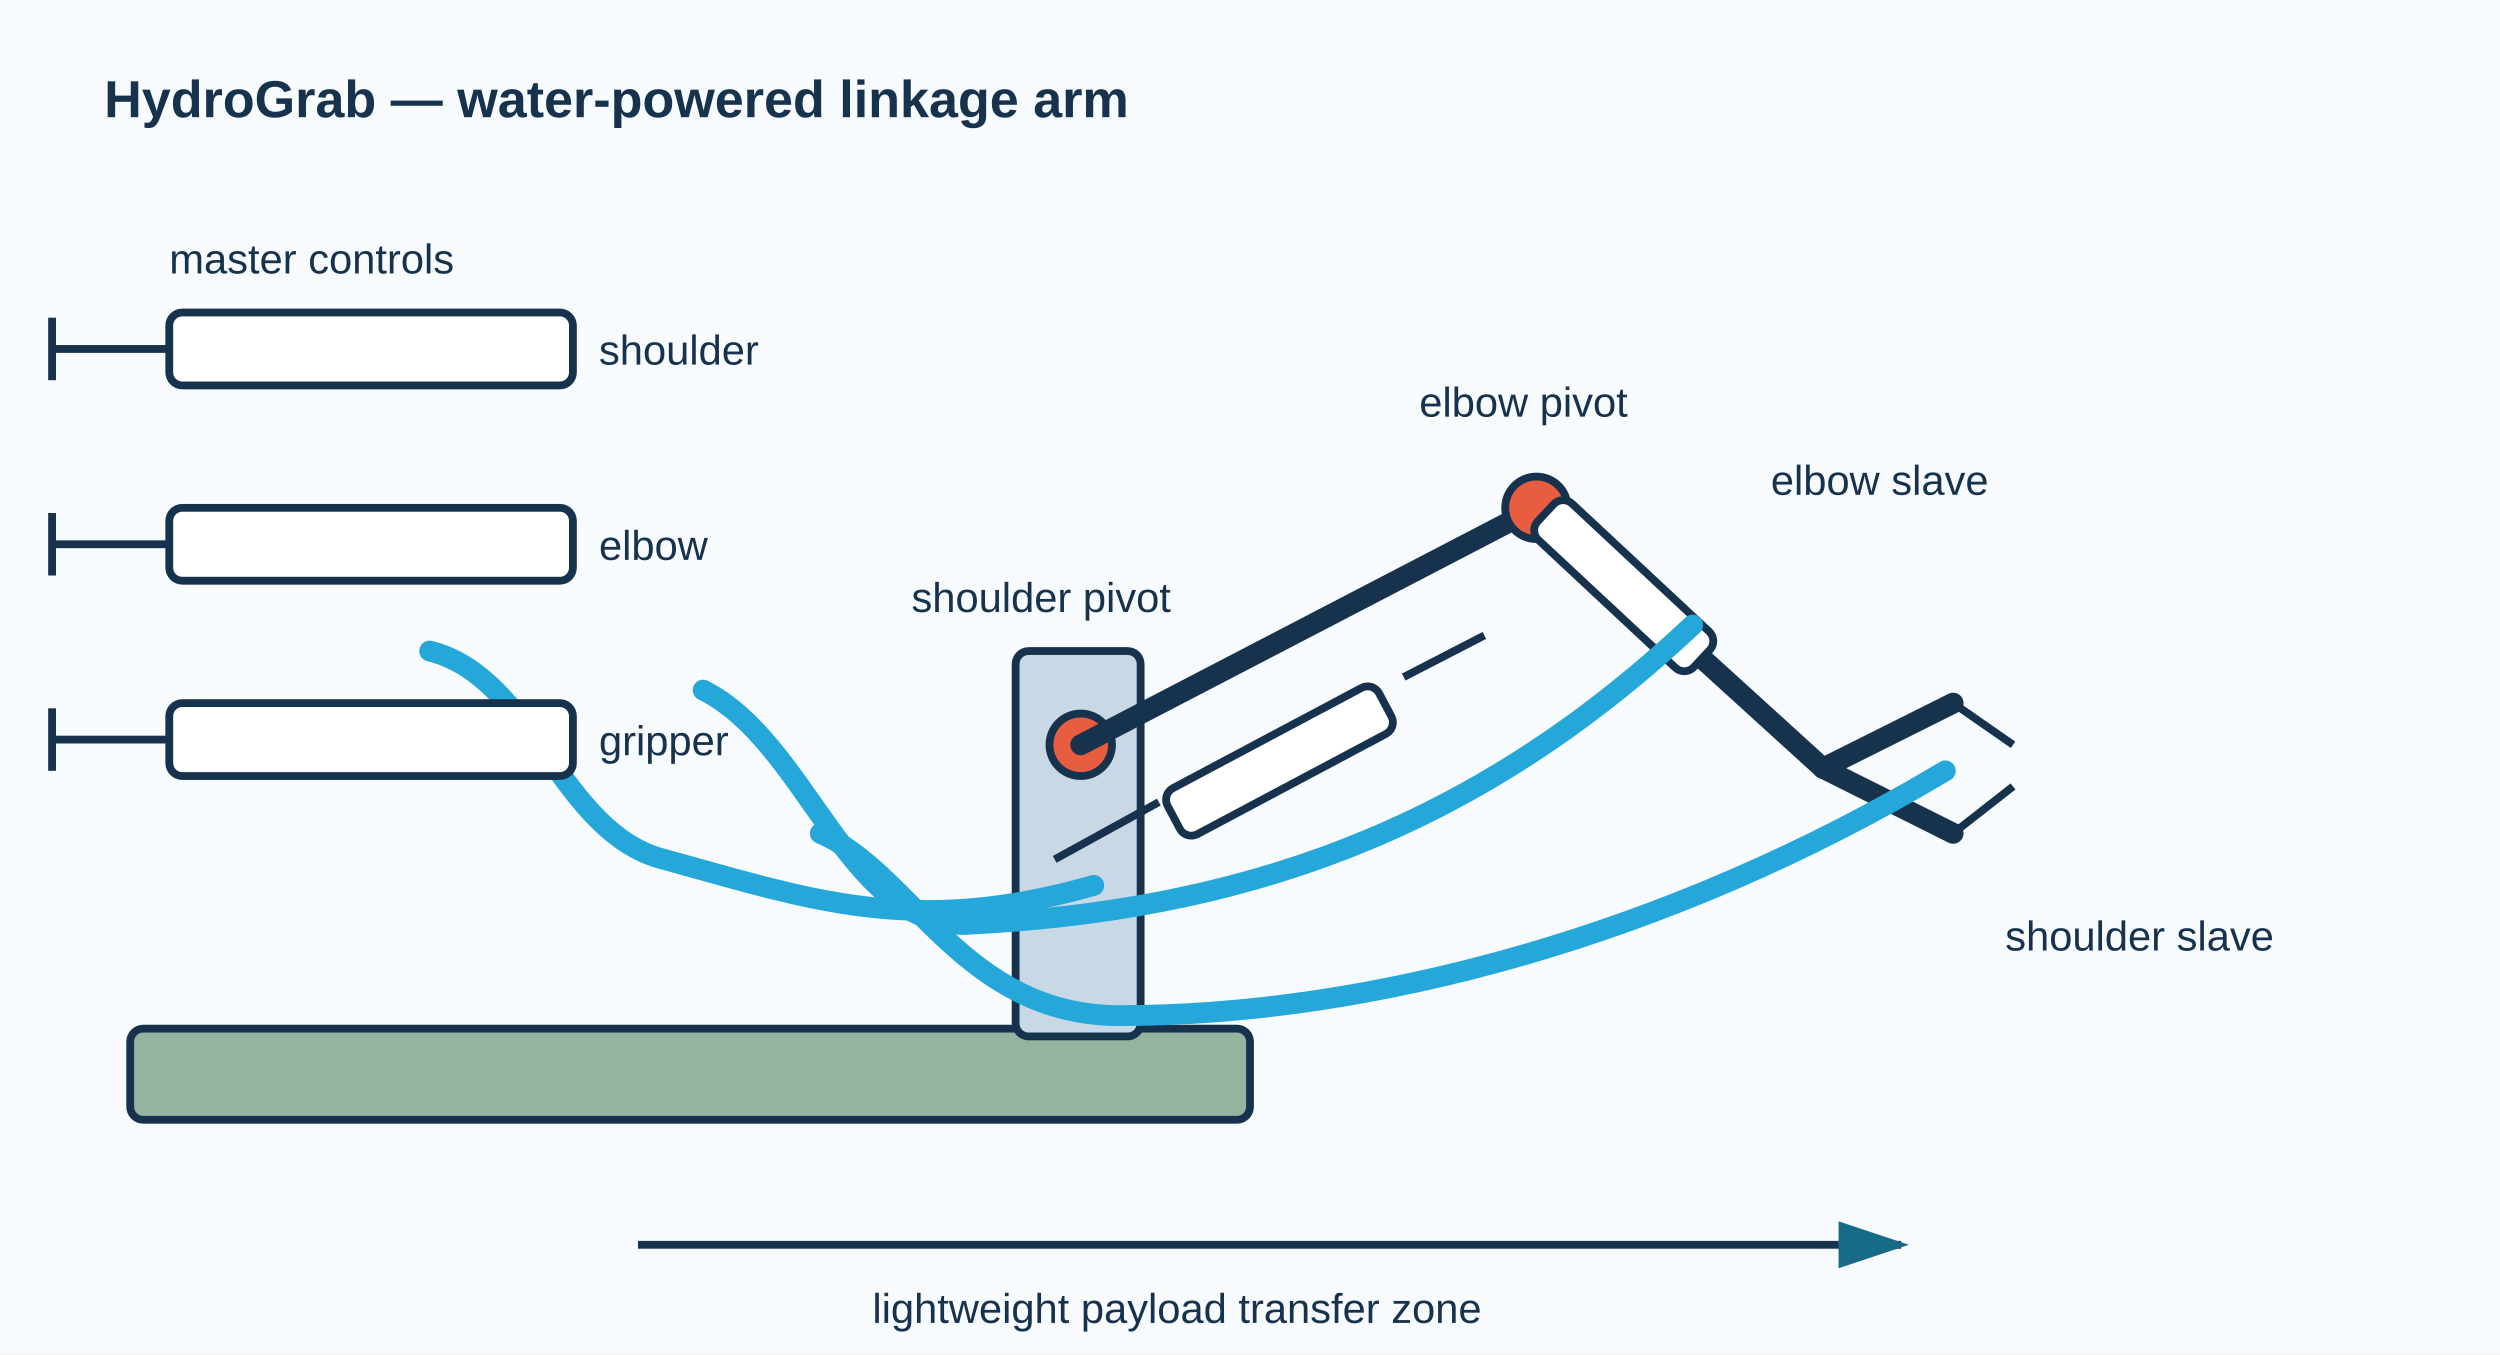
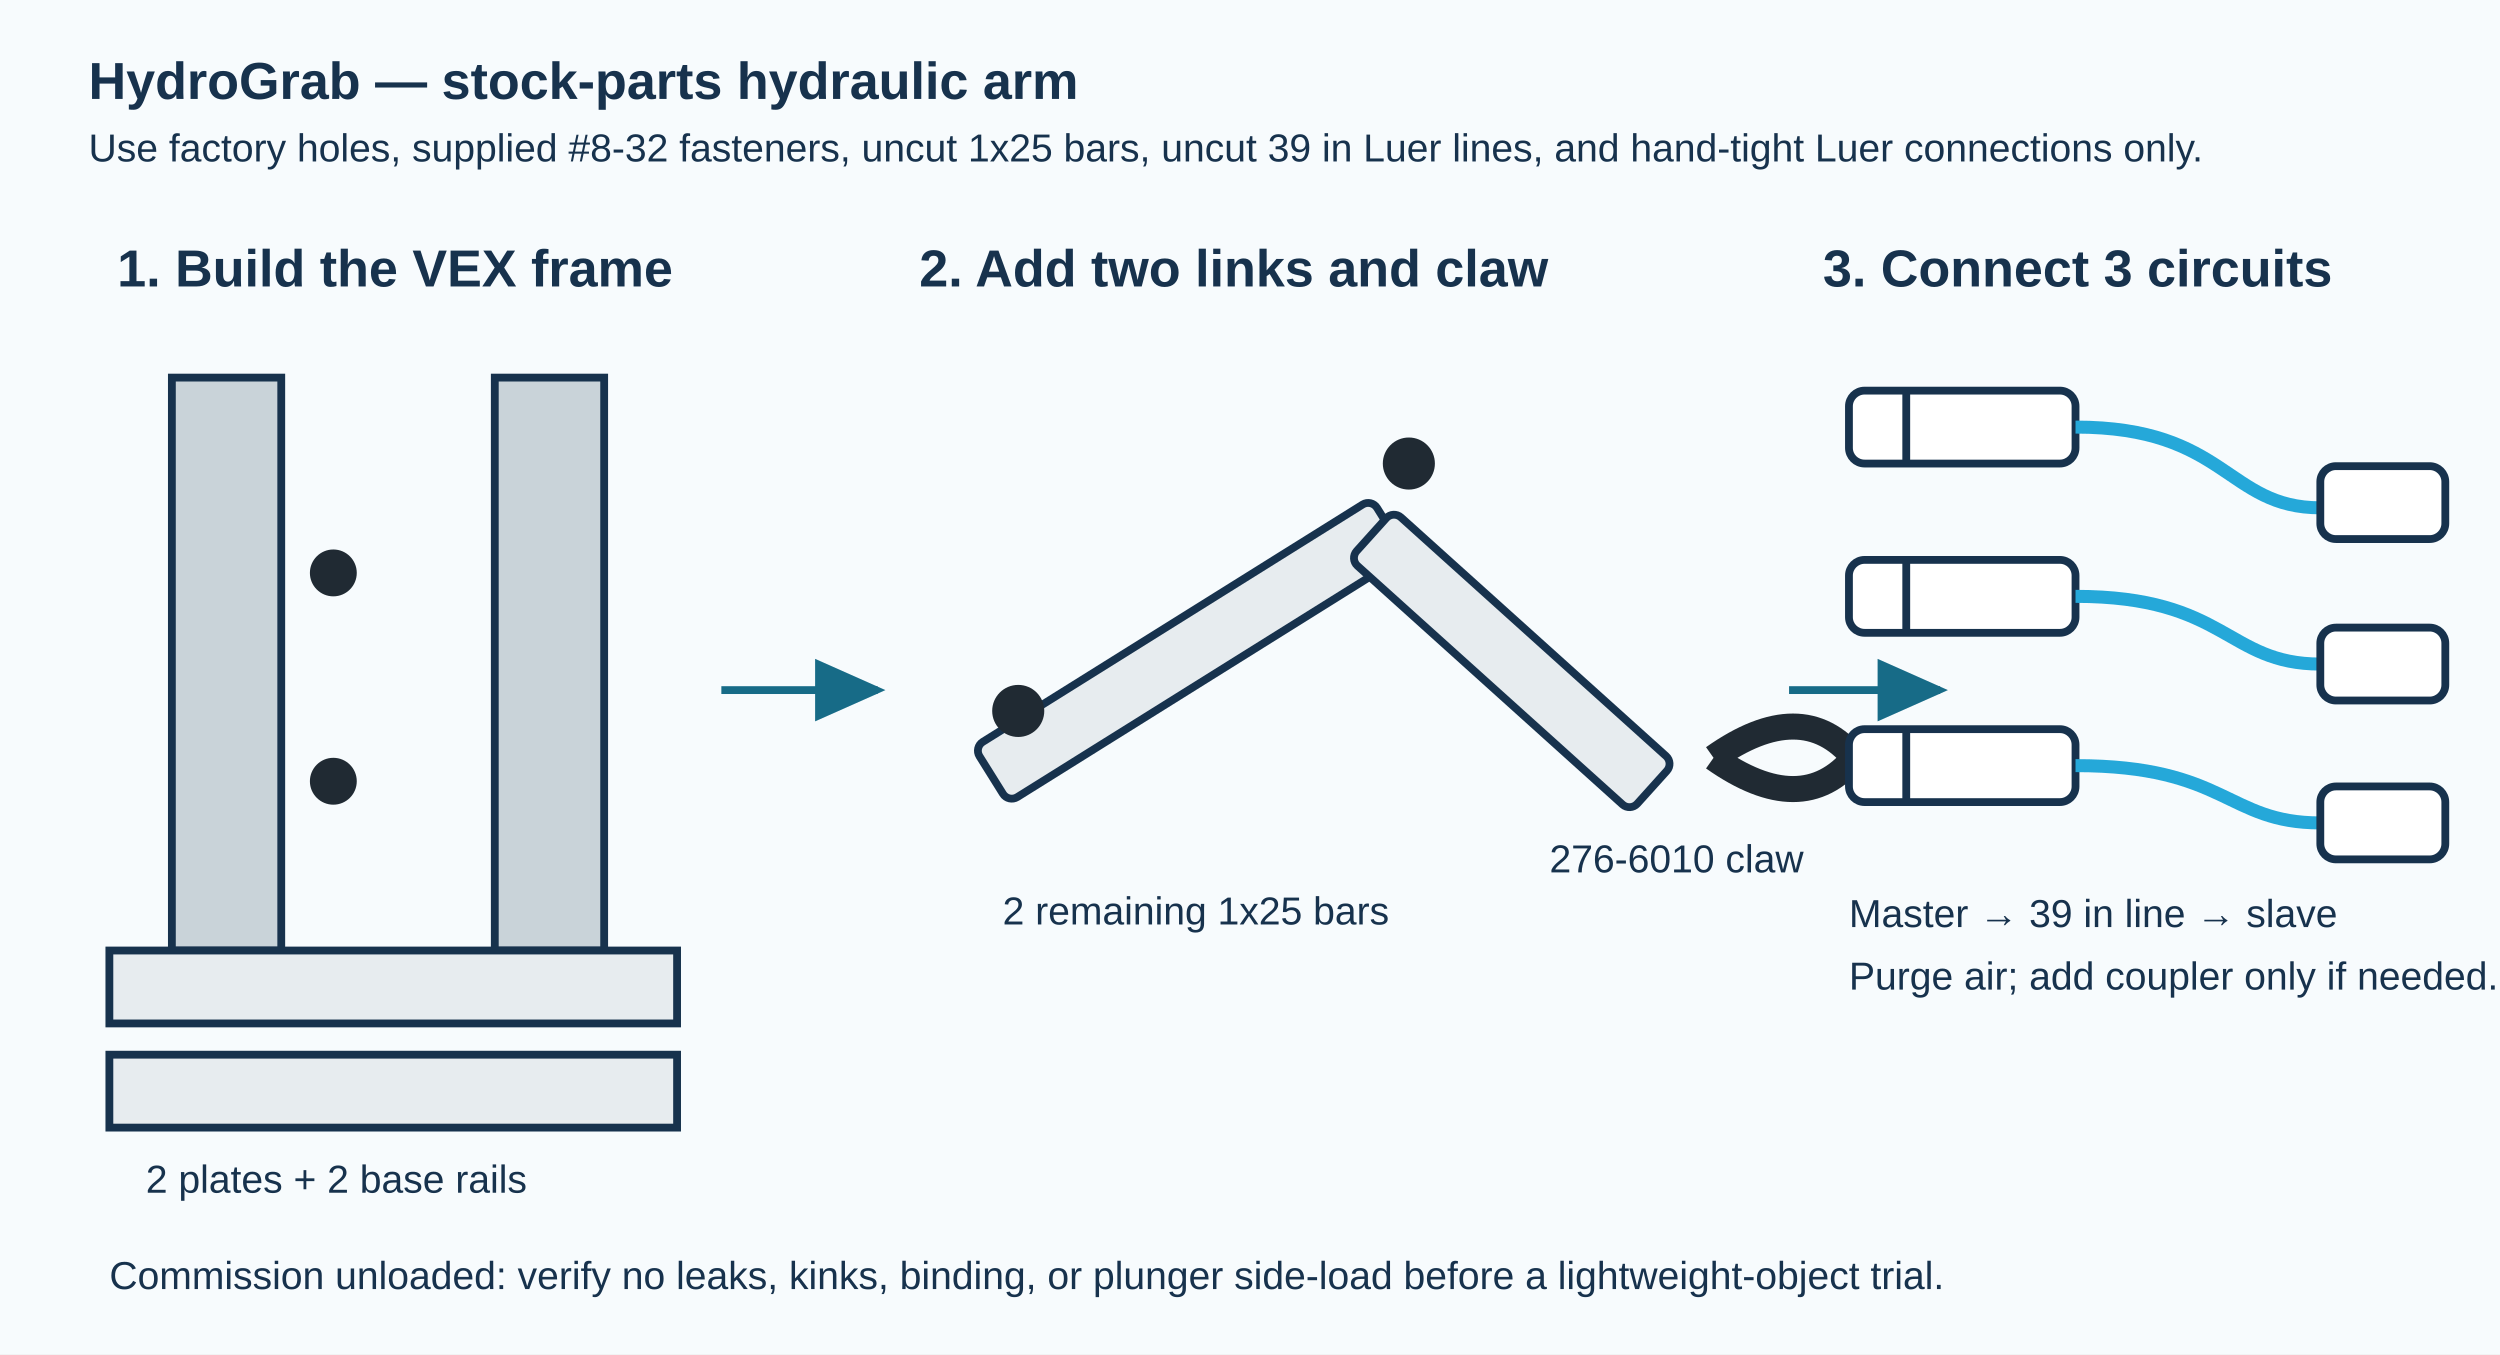
<svg xmlns="http://www.w3.org/2000/svg" width="960" height="520" viewBox="0 0 960 520" role="img" aria-labelledby="title desc">
  <defs>
-     <marker id="arrow" markerWidth="10" markerHeight="10" refX="8" refY="3" orient="auto">
-       <path d="M0,0 L9,3 L0,6 Z" fill="#176b87" />
+     <marker id="a" markerWidth="9" markerHeight="9" refX="8" refY="4" orient="auto">
+       <path d="M0 0L9 4L0 8Z" fill="#176b87" />
    </marker>
-     <style>text{font-family:Arial,sans-serif;fill:#17324d}.label{font-size:20px;font-weight:700}.small{font-size:16px}.line{stroke:#17324d;stroke-width:8;stroke-linecap:round}.thin{stroke:#17324d;stroke-width:3}.water{stroke:#25a8d9;stroke-width:8;fill:none;stroke-linecap:round}.arm{fill:#f2b134;stroke:#17324d;stroke-width:4}.syringe{fill:#fff;stroke:#17324d;stroke-width:3}.pivot{fill:#e85d3f;stroke:#17324d;stroke-width:3}</style>
+     <style>text{font-family:Arial,sans-serif;fill:#17324d}.t{font-size:20px;font-weight:bold}.s{font-size:15px}.p{fill:#c9d3d9;stroke:#17324d;stroke-width:3}.b{fill:#e7ecef;stroke:#17324d;stroke-width:3}.n{fill:#202a33}.q{fill:#fff;stroke:#17324d;stroke-width:3}.w{fill:none;stroke:#25a8d9;stroke-width:5}.d{stroke:#176b87;stroke-width:3;fill:none;marker-end:url(#a)}</style>
  </defs>
  <rect width="960" height="520" fill="#f7fbfd" />
-   <text x="40" y="45" class="label">HydroGrab — water-powered linkage arm</text>
-   <rect x="50" y="395" width="430" height="35" rx="5" fill="#94b49f" stroke="#17324d" stroke-width="3" />
-   <rect x="390" y="250" width="48" height="148" rx="5" fill="#c8d8e4" stroke="#17324d" stroke-width="3" />
-   <circle cx="415" cy="286" r="12" class="pivot" />
-   <path d="M415 286 L590 195 L700 295" class="line" fill="none" />
-   <circle cx="590" cy="195" r="12" class="pivot" />
-   <path d="M700 295 L750 270 M700 295 L750 320" class="line" fill="none" />
-   <path d="M750 270 L773 286 M750 320 L773 302" class="thin" fill="none" />
-   <text x="545" y="160" class="small">elbow pivot</text>
-   <text x="350" y="235" class="small">shoulder pivot</text>
-   <rect x="446" y="305" width="92" height="20" rx="5" class="syringe" transform="rotate(-28 446 305)" />
-   <line x1="445" y1="308" x2="405" y2="330" class="thin" />
-   <line x1="539" y1="260" x2="570" y2="244" class="thin" />
-   <text x="770" y="365" class="small">shoulder slave</text>
-   <rect x="600" y="190" width="82" height="19" rx="5" class="syringe" transform="rotate(43 600 190)" />
-   <text x="680" y="190" class="small">elbow slave</text>
-   <path d="M420 340 C350 360 310 345 255 330 C215 320 205 260 165 250" class="water" />
-   <path d="M650 240 C565 320 475 350 370 355 C325 355 310 285 270 265" class="water" />
-   <path d="M747 296 C640 360 525 390 430 390 C370 390 350 335 315 320" class="water" />
-   <g transform="translate(65 120)">
-     <rect x="0" y="0" width="155" height="28" rx="5" class="syringe" />
-     <line x1="-45" y1="14" x2="0" y2="14" class="thin" />
-     <line x1="-45" y1="2" x2="-45" y2="26" class="thin" />
-     <rect x="0" y="75" width="155" height="28" rx="5" class="syringe" />
-     <line x1="-45" y1="89" x2="0" y2="89" class="thin" />
-     <line x1="-45" y1="77" x2="-45" y2="101" class="thin" />
-     <rect x="0" y="150" width="155" height="28" rx="5" class="syringe" />
-     <line x1="-45" y1="164" x2="0" y2="164" class="thin" />
-     <line x1="-45" y1="152" x2="-45" y2="176" class="thin" />
-     <text x="0" y="-15" class="small">master controls</text>
-     <text x="165" y="20" class="small">shoulder</text>
-     <text x="165" y="95" class="small">elbow</text>
-     <text x="165" y="170" class="small">gripper</text>
+   <text x="34" y="38" class="t">HydroGrab — stock-parts hydraulic arm</text>
+   <text x="34" y="62" class="s">Use factory holes, supplied #8-32 fasteners, uncut 1x25 bars, uncut 39 in Luer lines, and hand-tight Luer connections only.</text>
+   <text x="45" y="110" class="t">1. Build the VEX frame</text>
+   <rect x="66" y="145" width="42" height="220" class="p" />
+   <rect x="190" y="145" width="42" height="220" class="p" />
+   <rect x="42" y="365" width="218" height="28" class="b" />
+   <rect x="42" y="405" width="218" height="28" class="b" />
+   <circle cx="128" cy="220" r="9" class="n" />
+   <circle cx="128" cy="300" r="9" class="n" />
+   <text x="56" y="458" class="s">2 plates + 2 base rails</text>
+   <text x="353" y="110" class="t">2. Add two links and claw</text>
+   <rect x="374" y="287" width="180" height="25" rx="4" class="b" transform="rotate(-32 374 287)" />
+   <rect x="535" y="196" width="145" height="25" rx="4" class="b" transform="rotate(42 535 196)" />
+   <circle cx="391" cy="273" r="10" class="n" />
+   <circle cx="541" cy="178" r="10" class="n" />
+   <path d="M658 291q34-24 54 0M658 291q34 24 54 0" fill="none" stroke="#202a33" stroke-width="10" />
+   <text x="385" y="355" class="s">2 remaining 1x25 bars</text>
+   <text x="595" y="335" class="s">276-6010 claw</text>
+   <text x="700" y="110" class="t">3. Connect 3 circuits</text>
+   <g transform="translate(710 140)">
+     <rect x="0" y="10" width="87" height="28" rx="6" class="q" />
+     <line x1="22" y1="10" x2="22" y2="38" stroke="#17324d" stroke-width="3" />
+     <rect x="0" y="75" width="87" height="28" rx="6" class="q" />
+     <line x1="22" y1="75" x2="22" y2="103" stroke="#17324d" stroke-width="3" />
+     <rect x="0" y="140" width="87" height="28" rx="6" class="q" />
+     <line x1="22" y1="140" x2="22" y2="168" stroke="#17324d" stroke-width="3" />
+     <path d="M87 24C145 24 145 55 181 55" class="w" />
+     <path d="M87 89C145 89 145 115 181 115" class="w" />
+     <path d="M87 154C145 154 145 176 181 176" class="w" />
+     <rect x="181" y="39" width="48" height="28" rx="6" class="q" />
+     <rect x="181" y="101" width="48" height="28" rx="6" class="q" />
+     <rect x="181" y="162" width="48" height="28" rx="6" class="q" />
  </g>
-   <path d="M245 478 L730 478" class="thin" marker-end="url(#arrow)" />
-   <text x="335" y="508" class="small">lightweight payload transfer zone</text>
+   <text x="710" y="356" class="s">Master → 39 in line → slave</text>
+   <text x="710" y="380" class="s">Purge air; add coupler only if needed.</text>
+   <path d="M277 265H337" class="d" />
+   <path d="M687 265H745" class="d" />
+   <text x="42" y="495" class="s">Commission unloaded: verify no leaks, kinks, binding, or plunger side-load before a lightweight-object trial.</text>
</svg>
